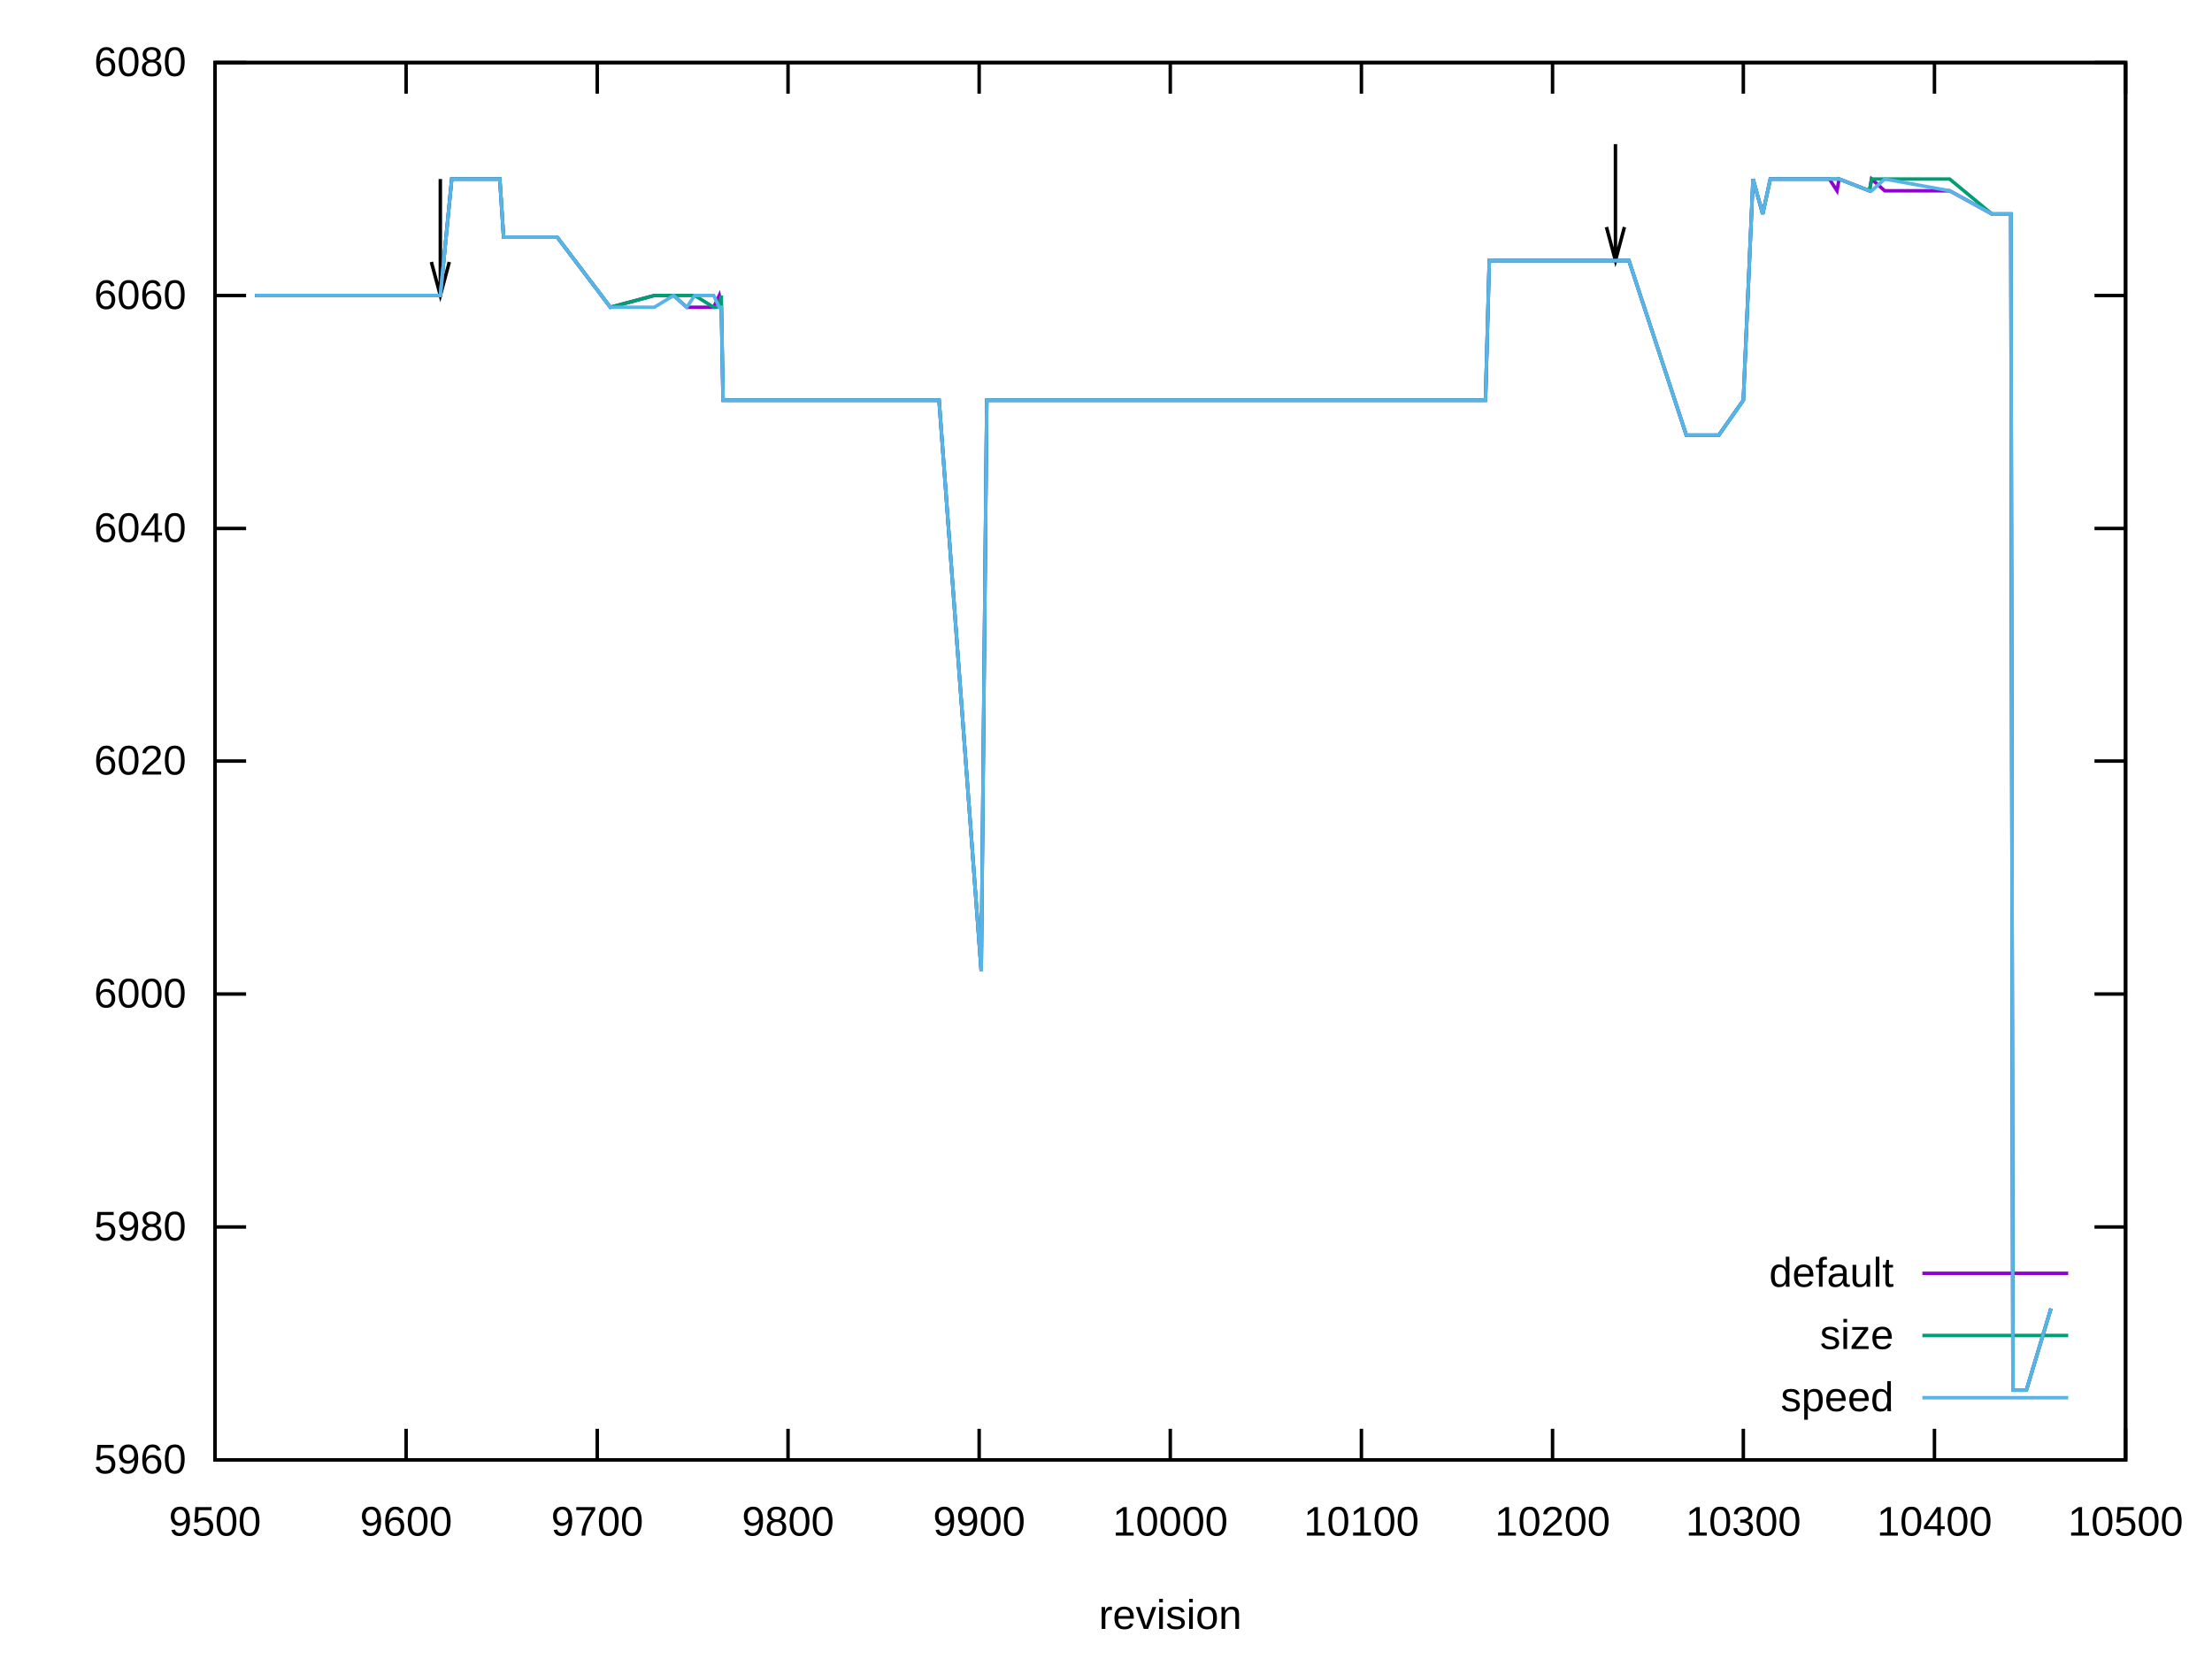
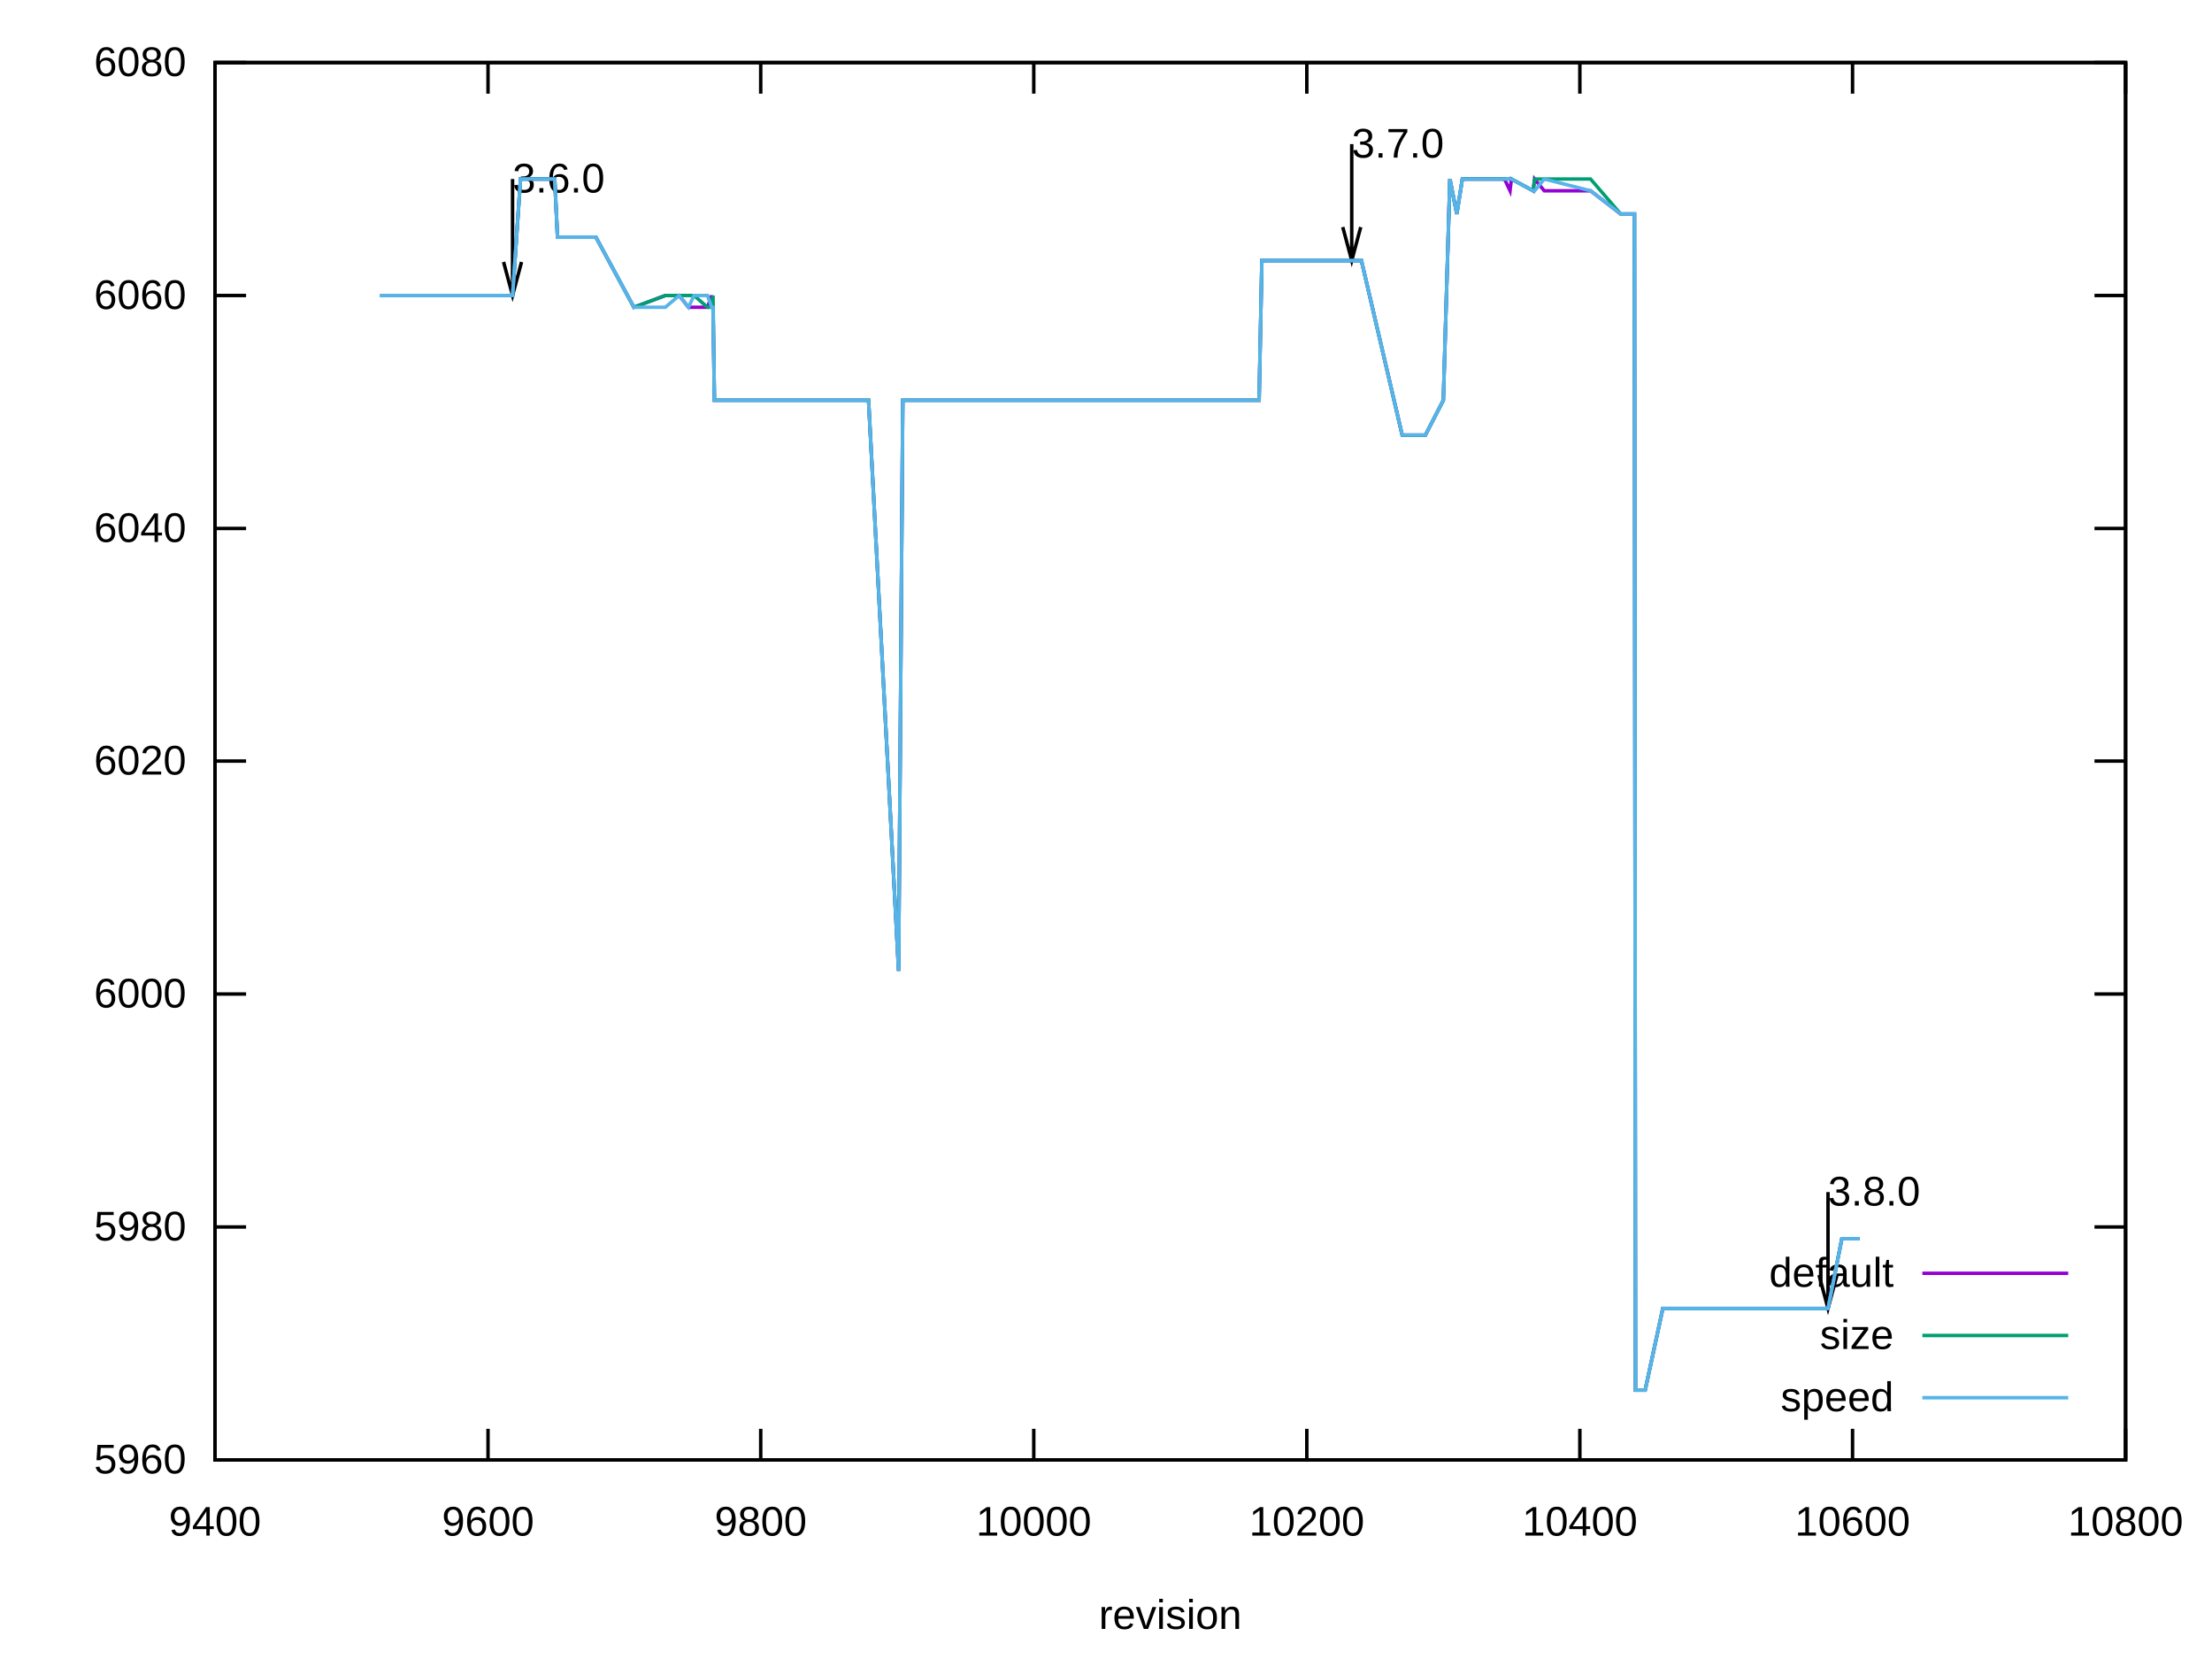
<svg xmlns="http://www.w3.org/2000/svg" xmlns:xlink="http://www.w3.org/1999/xlink" width="640" height="480" viewBox="0 0 640 480">
  <g id="gnuplot_canvas">
    <rect x="0" y="0" width="640" height="480" fill="none" />
    <defs>
-       <circle id="gpDot" r="0.5" stroke-width="0.5" />
+       <circle id="gpDot" r="0.5" stroke-width="0.5" stroke="currentColor" />
      <path id="gpPt0" stroke-width="0.222" stroke="currentColor" d="M-1,0 h2 M0,-1 v2" />
      <path id="gpPt1" stroke-width="0.222" stroke="currentColor" d="M-1,-1 L1,1 M1,-1 L-1,1" />
      <path id="gpPt2" stroke-width="0.222" stroke="currentColor" d="M-1,0 L1,0 M0,-1 L0,1 M-1,-1 L1,1 M-1,1 L1,-1" />
      <rect id="gpPt3" stroke-width="0.222" stroke="currentColor" x="-1" y="-1" width="2" height="2" />
      <rect id="gpPt4" stroke-width="0.222" stroke="currentColor" fill="currentColor" x="-1" y="-1" width="2" height="2" />
      <circle id="gpPt5" stroke-width="0.222" stroke="currentColor" cx="0" cy="0" r="1" />
      <use xlink:href="#gpPt5" id="gpPt6" fill="currentColor" stroke="none" />
      <path id="gpPt7" stroke-width="0.222" stroke="currentColor" d="M0,-1.33 L-1.33,0.67 L1.33,0.67 z" />
      <use xlink:href="#gpPt7" id="gpPt8" fill="currentColor" stroke="none" />
      <use xlink:href="#gpPt7" id="gpPt9" stroke="currentColor" transform="rotate(180)" />
      <use xlink:href="#gpPt9" id="gpPt10" fill="currentColor" stroke="none" />
      <use xlink:href="#gpPt3" id="gpPt11" stroke="currentColor" transform="rotate(45)" />
      <use xlink:href="#gpPt11" id="gpPt12" fill="currentColor" stroke="none" />
      <path id="gpPt13" stroke-width="0.222" stroke="currentColor" d="M0,1.330 L1.265,0.411 L0.782,-1.067 L-0.782,-1.076 L-1.265,0.411 z" />
      <use xlink:href="#gpPt13" id="gpPt14" fill="currentColor" stroke="none" />
      <filter id="textbox" filterUnits="objectBoundingBox" x="0" y="0" height="1" width="1">
        <feFlood flood-color="white" flood-opacity="1" result="bgnd" />
        <feComposite in="SourceGraphic" in2="bgnd" operator="atop" />
      </filter>
      <filter id="greybox" filterUnits="objectBoundingBox" x="0" y="0" height="1" width="1">
        <feFlood flood-color="lightgrey" flood-opacity="1" result="grey" />
        <feComposite in="SourceGraphic" in2="grey" operator="atop" />
      </filter>
    </defs>
    <g fill="none" color="white" stroke="currentColor" stroke-width="1.00" stroke-linecap="butt" stroke-linejoin="miter">
</g>
    <g fill="none" color="black" stroke="currentColor" stroke-width="1.00" stroke-linecap="butt" stroke-linejoin="miter">
      <path stroke="black" d="M62.2,422.4 L71.2,422.4 M615.0,422.4 L606.0,422.4  " />
      <g transform="translate(53.9,426.3)" stroke="none" fill="black" font-family="Arial" font-size="12.00" text-anchor="end">
        <text>
          <tspan font-family="Arial"> 5960</tspan>
        </text>
      </g>
    </g>
    <g fill="none" color="black" stroke="currentColor" stroke-width="1.00" stroke-linecap="butt" stroke-linejoin="miter">
      <path stroke="black" d="M62.2,355.0 L71.2,355.0 M615.0,355.0 L606.0,355.0  " />
      <g transform="translate(53.9,358.9)" stroke="none" fill="black" font-family="Arial" font-size="12.00" text-anchor="end">
        <text>
          <tspan font-family="Arial"> 5980</tspan>
        </text>
      </g>
    </g>
    <g fill="none" color="black" stroke="currentColor" stroke-width="1.00" stroke-linecap="butt" stroke-linejoin="miter">
      <path stroke="black" d="M62.2,287.6 L71.2,287.6 M615.0,287.6 L606.0,287.6  " />
      <g transform="translate(53.9,291.5)" stroke="none" fill="black" font-family="Arial" font-size="12.00" text-anchor="end">
        <text>
          <tspan font-family="Arial"> 6000</tspan>
        </text>
      </g>
    </g>
    <g fill="none" color="black" stroke="currentColor" stroke-width="1.00" stroke-linecap="butt" stroke-linejoin="miter">
      <path stroke="black" d="M62.2,220.2 L71.2,220.2 M615.0,220.2 L606.0,220.2  " />
      <g transform="translate(53.9,224.1)" stroke="none" fill="black" font-family="Arial" font-size="12.00" text-anchor="end">
        <text>
          <tspan font-family="Arial"> 6020</tspan>
        </text>
      </g>
    </g>
    <g fill="none" color="black" stroke="currentColor" stroke-width="1.00" stroke-linecap="butt" stroke-linejoin="miter">
      <path stroke="black" d="M62.2,152.9 L71.2,152.9 M615.0,152.9 L606.0,152.9  " />
      <g transform="translate(53.9,156.8)" stroke="none" fill="black" font-family="Arial" font-size="12.00" text-anchor="end">
        <text>
          <tspan font-family="Arial"> 6040</tspan>
        </text>
      </g>
    </g>
    <g fill="none" color="black" stroke="currentColor" stroke-width="1.00" stroke-linecap="butt" stroke-linejoin="miter">
      <path stroke="black" d="M62.2,85.5 L71.2,85.5 M615.0,85.5 L606.0,85.5  " />
      <g transform="translate(53.9,89.4)" stroke="none" fill="black" font-family="Arial" font-size="12.00" text-anchor="end">
        <text>
          <tspan font-family="Arial"> 6060</tspan>
        </text>
      </g>
    </g>
    <g fill="none" color="black" stroke="currentColor" stroke-width="1.00" stroke-linecap="butt" stroke-linejoin="miter">
      <path stroke="black" d="M62.2,18.1 L71.2,18.1 M615.0,18.1 L606.0,18.1  " />
      <g transform="translate(53.9,22.0)" stroke="none" fill="black" font-family="Arial" font-size="12.00" text-anchor="end">
        <text>
          <tspan font-family="Arial"> 6080</tspan>
        </text>
      </g>
    </g>
    <g fill="none" color="black" stroke="currentColor" stroke-width="1.00" stroke-linecap="butt" stroke-linejoin="miter">
      <path stroke="black" d="M62.2,422.4 L62.2,413.4 M62.2,18.1 L62.2,27.1  " />
      <g transform="translate(62.2,444.3)" stroke="none" fill="black" font-family="Arial" font-size="12.00" text-anchor="middle">
        <text>
-           <tspan font-family="Arial"> 9500</tspan>
-         </text>
-       </g>
-     </g>
-     <g fill="none" color="black" stroke="currentColor" stroke-width="1.00" stroke-linecap="butt" stroke-linejoin="miter">
-       <path stroke="black" d="M117.5,422.4 L117.5,413.4 M117.5,18.1 L117.5,27.1  " />
-       <g transform="translate(117.5,444.3)" stroke="none" fill="black" font-family="Arial" font-size="12.00" text-anchor="middle">
+           <tspan font-family="Arial"> 9400</tspan>
+         </text>
+       </g>
+     </g>
+     <g fill="none" color="black" stroke="currentColor" stroke-width="1.00" stroke-linecap="butt" stroke-linejoin="miter">
+       <path stroke="black" d="M141.2,422.4 L141.2,413.4 M141.2,18.1 L141.2,27.1  " />
+       <g transform="translate(141.2,444.3)" stroke="none" fill="black" font-family="Arial" font-size="12.00" text-anchor="middle">
        <text>
          <tspan font-family="Arial"> 9600</tspan>
        </text>
      </g>
    </g>
    <g fill="none" color="black" stroke="currentColor" stroke-width="1.00" stroke-linecap="butt" stroke-linejoin="miter">
-       <path stroke="black" d="M172.8,422.4 L172.8,413.4 M172.8,18.1 L172.8,27.1  " />
-       <g transform="translate(172.8,444.3)" stroke="none" fill="black" font-family="Arial" font-size="12.00" text-anchor="middle">
-         <text>
-           <tspan font-family="Arial"> 9700</tspan>
-         </text>
-       </g>
-     </g>
-     <g fill="none" color="black" stroke="currentColor" stroke-width="1.00" stroke-linecap="butt" stroke-linejoin="miter">
-       <path stroke="black" d="M228.0,422.4 L228.0,413.4 M228.0,18.1 L228.0,27.1  " />
-       <g transform="translate(228.0,444.3)" stroke="none" fill="black" font-family="Arial" font-size="12.00" text-anchor="middle">
+       <path stroke="black" d="M220.1,422.4 L220.1,413.4 M220.1,18.1 L220.1,27.1  " />
+       <g transform="translate(220.1,444.3)" stroke="none" fill="black" font-family="Arial" font-size="12.00" text-anchor="middle">
        <text>
          <tspan font-family="Arial"> 9800</tspan>
        </text>
      </g>
    </g>
    <g fill="none" color="black" stroke="currentColor" stroke-width="1.00" stroke-linecap="butt" stroke-linejoin="miter">
-       <path stroke="black" d="M283.3,422.4 L283.3,413.4 M283.3,18.1 L283.3,27.1  " />
-       <g transform="translate(283.3,444.3)" stroke="none" fill="black" font-family="Arial" font-size="12.00" text-anchor="middle">
-         <text>
-           <tspan font-family="Arial"> 9900</tspan>
-         </text>
-       </g>
-     </g>
-     <g fill="none" color="black" stroke="currentColor" stroke-width="1.00" stroke-linecap="butt" stroke-linejoin="miter">
-       <path stroke="black" d="M338.6,422.4 L338.6,413.4 M338.6,18.1 L338.6,27.1  " />
-       <g transform="translate(338.6,444.3)" stroke="none" fill="black" font-family="Arial" font-size="12.00" text-anchor="middle">
+       <path stroke="black" d="M299.1,422.4 L299.1,413.4 M299.1,18.1 L299.1,27.1  " />
+       <g transform="translate(299.1,444.3)" stroke="none" fill="black" font-family="Arial" font-size="12.00" text-anchor="middle">
        <text>
          <tspan font-family="Arial"> 10000</tspan>
        </text>
      </g>
    </g>
    <g fill="none" color="black" stroke="currentColor" stroke-width="1.00" stroke-linecap="butt" stroke-linejoin="miter">
-       <path stroke="black" d="M393.9,422.4 L393.9,413.4 M393.9,18.1 L393.9,27.1  " />
-       <g transform="translate(393.9,444.3)" stroke="none" fill="black" font-family="Arial" font-size="12.00" text-anchor="middle">
-         <text>
-           <tspan font-family="Arial"> 10100</tspan>
-         </text>
-       </g>
-     </g>
-     <g fill="none" color="black" stroke="currentColor" stroke-width="1.00" stroke-linecap="butt" stroke-linejoin="miter">
-       <path stroke="black" d="M449.2,422.4 L449.2,413.4 M449.2,18.1 L449.2,27.1  " />
-       <g transform="translate(449.2,444.3)" stroke="none" fill="black" font-family="Arial" font-size="12.00" text-anchor="middle">
+       <path stroke="black" d="M378.1,422.4 L378.1,413.4 M378.1,18.1 L378.1,27.1  " />
+       <g transform="translate(378.1,444.3)" stroke="none" fill="black" font-family="Arial" font-size="12.00" text-anchor="middle">
        <text>
          <tspan font-family="Arial"> 10200</tspan>
        </text>
      </g>
    </g>
    <g fill="none" color="black" stroke="currentColor" stroke-width="1.00" stroke-linecap="butt" stroke-linejoin="miter">
-       <path stroke="black" d="M504.4,422.4 L504.4,413.4 M504.4,18.1 L504.4,27.1  " />
-       <g transform="translate(504.4,444.3)" stroke="none" fill="black" font-family="Arial" font-size="12.00" text-anchor="middle">
-         <text>
-           <tspan font-family="Arial"> 10300</tspan>
-         </text>
-       </g>
-     </g>
-     <g fill="none" color="black" stroke="currentColor" stroke-width="1.00" stroke-linecap="butt" stroke-linejoin="miter">
-       <path stroke="black" d="M559.7,422.4 L559.7,413.4 M559.7,18.1 L559.7,27.1  " />
-       <g transform="translate(559.7,444.3)" stroke="none" fill="black" font-family="Arial" font-size="12.00" text-anchor="middle">
+       <path stroke="black" d="M457.1,422.4 L457.1,413.4 M457.1,18.1 L457.1,27.1  " />
+       <g transform="translate(457.1,444.3)" stroke="none" fill="black" font-family="Arial" font-size="12.00" text-anchor="middle">
        <text>
          <tspan font-family="Arial"> 10400</tspan>
+         </text>
+       </g>
+     </g>
+     <g fill="none" color="black" stroke="currentColor" stroke-width="1.00" stroke-linecap="butt" stroke-linejoin="miter">
+       <path stroke="black" d="M536.0,422.4 L536.0,413.4 M536.0,18.1 L536.0,27.1  " />
+       <g transform="translate(536.0,444.3)" stroke="none" fill="black" font-family="Arial" font-size="12.00" text-anchor="middle">
+         <text>
+           <tspan font-family="Arial"> 10600</tspan>
        </text>
      </g>
    </g>
    <g fill="none" color="black" stroke="currentColor" stroke-width="1.00" stroke-linecap="butt" stroke-linejoin="miter">
      <path stroke="black" d="M615.0,422.4 L615.0,413.4 M615.0,18.1 L615.0,27.1  " />
      <g transform="translate(615.0,444.3)" stroke="none" fill="black" font-family="Arial" font-size="12.00" text-anchor="middle">
        <text>
-           <tspan font-family="Arial"> 10500</tspan>
+           <tspan font-family="Arial"> 10800</tspan>
        </text>
      </g>
    </g>
    <g fill="none" color="black" stroke="currentColor" stroke-width="1.00" stroke-linecap="butt" stroke-linejoin="miter">
</g>
    <g fill="none" color="black" stroke="currentColor" stroke-width="1.00" stroke-linecap="butt" stroke-linejoin="miter">
      <path stroke="black" d="M62.2,18.1 L62.2,422.4 L615.0,422.4 L615.0,18.1 L62.2,18.1 Z  " />
-       <path stroke="black" d="M124.8,75.8 L127.4,85.5 L130.0,75.8 M127.4,51.8 L127.4,85.5 M464.8,65.7 L467.4,75.4 L470.0,65.7   M467.4,41.7 L467.4,75.4  " />
+       <g transform="translate(148.3,55.7)" stroke="none" fill="black" font-family="Arial" font-size="12.00" text-anchor="start">
+         <text>
+           <tspan font-family="Arial">3.6.0</tspan>
+         </text>
+       </g>
+       <g transform="translate(391.1,45.6)" stroke="none" fill="black" font-family="Arial" font-size="12.00" text-anchor="start">
+         <text>
+           <tspan font-family="Arial">3.7.0</tspan>
+         </text>
+       </g>
+       <g transform="translate(528.9,348.8)" stroke="none" fill="black" font-family="Arial" font-size="12.00" text-anchor="start">
+         <text>
+           <tspan font-family="Arial">3.8.0</tspan>
+         </text>
+       </g>
+       <path stroke="black" d="M145.7,75.8 L148.3,85.5 L150.9,75.8 M148.3,51.8 L148.3,85.5 M388.5,65.7 L391.1,75.4 L393.7,65.7   M391.1,41.7 L391.1,75.4 M526.3,368.9 L528.9,378.6 L531.5,368.9 M528.9,344.9 L528.9,378.6  " />
    </g>
    <g fill="none" color="black" stroke="currentColor" stroke-width="1.00" stroke-linecap="butt" stroke-linejoin="miter">
      <g transform="translate(338.6,471.3)" stroke="none" fill="black" font-family="Arial" font-size="12.00" text-anchor="middle">
        <text>
          <tspan font-family="Arial">revision</tspan>
        </text>
      </g>
    </g>
    <g fill="none" color="black" stroke="currentColor" stroke-width="1.00" stroke-linecap="butt" stroke-linejoin="miter">
</g>
    <g id="gnuplot_plot_1">
      <g fill="none" color="black" stroke="currentColor" stroke-width="1.00" stroke-linecap="butt" stroke-linejoin="miter">
        <g transform="translate(547.9,372.3)" stroke="none" fill="black" font-family="Arial" font-size="12.00" text-anchor="end">
          <text>
            <tspan font-family="Arial">default</tspan>
          </text>
        </g>
      </g>
      <g fill="none" color="black" stroke="currentColor" stroke-width="1.00" stroke-linecap="butt" stroke-linejoin="miter">
-         <path stroke="rgb(148,   0, 211)" d="M556.2,368.4 L598.4,368.4 M73.8,85.5 L84.3,85.5 L89.8,85.5 L99.8,85.5 L107.0,85.5 L111.4,85.5   L115.3,85.5 L118.0,85.5 L118.6,85.5 L119.1,85.5 L119.7,85.5 L127.4,85.5 L130.7,51.8 L135.2,51.8   L136.8,51.8 L137.4,51.8 L137.9,51.8 L138.5,51.8 L139.6,51.8 L142.4,51.8 L142.9,51.8 L144.6,51.8   L145.7,68.6 L146.8,68.6 L147.3,68.6 L150.1,68.6 L151.8,68.6 L152.9,68.6 L153.4,68.6 L154.0,68.6   L161.2,68.6 L176.6,88.9 L189.3,85.5 L194.9,85.5 L198.7,88.9 L201.0,88.9 L206.5,88.9 L208.1,85.5   L208.7,88.9 L209.2,115.8 L209.8,115.8 L213.1,115.8 L219.2,115.8 L222.5,115.8 L223.1,115.8 L224.2,115.8   L226.4,115.8 L229.7,115.8 L231.9,115.8 L232.5,115.8 L236.3,115.8 L238.0,115.8 L238.5,115.8 L239.1,115.8   L244.6,115.8 L245.7,115.8 L247.9,115.8 L271.7,115.8 L283.9,280.9 L285.5,115.8 L286.1,115.8 L293.8,115.8   L297.7,115.8 L298.8,115.8 L299.4,115.8 L299.9,115.8 L301.0,115.8 L302.1,115.8 L304.9,115.8 L306.0,115.8   L308.7,115.8 L310.4,115.8 L312.6,115.8 L313.7,115.8 L314.3,115.8 L317.0,115.8 L317.6,115.8 L318.7,115.8   L319.3,115.8 L321.5,115.8 L325.3,115.8 L329.8,115.8 L335.3,115.8 L336.9,115.8 L338.6,115.8 L348.0,115.8   L365.1,115.8 L370.7,115.8 L376.7,115.8 L378.4,115.8 L381.2,115.8 L382.8,115.8 L398.3,115.8 L407.1,115.8   L419.9,115.8 L428.7,115.8 L429.8,115.8 L430.9,75.4 L434.8,75.4 L438.7,75.4 L439.2,75.4 L440.9,75.4   L444.7,75.4 L454.1,75.4 L455.2,75.4 L467.4,75.4 L469.6,75.4 L471.3,75.4 L487.9,125.9 L492.8,125.9   L493.4,125.9 L494.5,125.9 L497.3,125.9 L504.4,115.8 L507.2,51.8 L510.0,61.9 L512.2,51.8 L526.6,51.8   L529.3,51.8 L531.5,55.2 L532.1,51.8 L540.9,55.2 L541.5,51.8 L545.3,55.2 L564.1,55.2 L576.3,61.9   L580.2,61.9 L581.3,61.9 L581.8,61.9 L582.4,402.2 L582.9,402.2 L586.3,402.2 L593.4,378.6  " />
+         <path stroke="rgb(148,   0, 211)" d="M556.2,368.4 L598.4,368.4 M110.0,85.5 L117.5,85.5 L121.4,85.5 L128.5,85.5 L133.7,85.5 L136.8,85.5   L139.6,85.5 L141.6,85.5 L142.0,85.5 L142.4,85.5 L142.8,85.5 L148.3,85.5 L150.6,51.8 L153.8,51.8   L155.0,51.8 L155.4,51.8 L155.8,51.8 L156.2,51.8 L157.0,51.8 L158.9,51.8 L159.3,51.8 L160.5,51.8   L161.3,68.6 L162.1,68.6 L162.5,68.6 L164.5,68.6 L165.7,68.6 L166.4,68.6 L166.8,68.6 L167.2,68.6   L172.4,68.6 L183.4,88.9 L192.5,85.5 L196.5,85.5 L199.2,88.9 L200.8,88.9 L204.7,88.9 L205.9,85.5   L206.3,88.9 L206.7,115.8 L207.1,115.8 L209.5,115.8 L213.8,115.8 L216.2,115.8 L216.6,115.8 L217.4,115.8   L219.0,115.8 L221.3,115.8 L222.9,115.8 L223.3,115.8 L226.1,115.8 L227.3,115.8 L227.6,115.8 L228.0,115.8   L232.0,115.8 L232.8,115.8 L234.4,115.8 L251.3,115.8 L260.0,280.9 L261.2,115.8 L261.6,115.8 L267.1,115.8   L269.9,115.8 L270.7,115.8 L271.1,115.8 L271.5,115.8 L272.3,115.8 L273.1,115.8 L275.0,115.8 L275.8,115.8   L277.8,115.8 L279.0,115.8 L280.6,115.8 L281.3,115.8 L281.7,115.8 L283.7,115.8 L284.1,115.8 L284.9,115.8   L285.3,115.8 L286.9,115.8 L289.6,115.8 L292.8,115.8 L296.7,115.8 L297.9,115.8 L299.1,115.8 L305.8,115.8   L318.1,115.8 L322.0,115.8 L326.4,115.8 L327.5,115.8 L329.5,115.8 L330.7,115.8 L341.8,115.8 L348.1,115.8   L357.2,115.8 L363.5,115.8 L364.3,115.8 L365.1,75.4 L367.8,75.4 L370.6,75.4 L371.0,75.4 L372.2,75.4   L374.9,75.4 L381.6,75.4 L382.4,75.4 L391.1,75.4 L392.7,75.4 L393.9,75.4 L405.7,125.9 L409.3,125.9   L409.7,125.9 L410.5,125.9 L412.4,125.9 L417.6,115.8 L419.5,51.8 L421.5,61.9 L423.1,51.8 L433.4,51.8   L435.3,51.8 L436.9,55.2 L437.3,51.8 L443.6,55.2 L444.0,51.8 L446.8,55.2 L460.2,55.2 L468.9,61.9   L471.7,61.9 L472.5,61.9 L472.9,61.9 L473.2,402.2 L473.6,402.2 L476.0,402.2 L481.1,378.6 L494.6,378.6   L500.5,378.6 L512.3,378.6 L519.4,378.6 L528.9,378.6 L532.9,358.4 L536.4,358.4 L538.0,358.4  " />
      </g>
    </g>
    <g id="gnuplot_plot_2">
      <g fill="none" color="black" stroke="currentColor" stroke-width="1.00" stroke-linecap="butt" stroke-linejoin="miter">
        <g transform="translate(547.9,390.3)" stroke="none" fill="black" font-family="Arial" font-size="12.00" text-anchor="end">
          <text>
            <tspan font-family="Arial">size</tspan>
          </text>
        </g>
      </g>
      <g fill="none" color="black" stroke="currentColor" stroke-width="1.00" stroke-linecap="butt" stroke-linejoin="miter">
-         <path stroke="rgb(  0, 158, 115)" d="M556.2,386.4 L598.4,386.4 M73.8,85.5 L84.3,85.5 L89.8,85.5 L99.8,85.5 L107.0,85.5 L111.4,85.5   L115.3,85.5 L118.0,85.5 L118.6,85.5 L119.1,85.5 L119.7,85.5 L127.4,85.5 L130.7,51.8 L135.2,51.8   L136.8,51.8 L137.4,51.8 L137.9,51.8 L138.5,51.8 L139.6,51.8 L142.4,51.8 L142.9,51.8 L144.6,51.8   L145.7,68.6 L146.8,68.6 L147.3,68.6 L150.1,68.6 L151.8,68.6 L152.9,68.6 L153.4,68.6 L154.0,68.6   L161.2,68.6 L176.6,88.9 L189.3,85.5 L194.9,85.5 L198.7,85.5 L201.0,85.5 L206.5,88.9 L208.1,88.9   L208.7,85.5 L209.2,115.8 L209.8,115.8 L213.1,115.8 L219.2,115.8 L222.5,115.8 L223.1,115.8 L224.2,115.8   L226.4,115.8 L229.7,115.8 L231.9,115.8 L232.5,115.8 L236.3,115.8 L238.0,115.8 L238.5,115.8 L239.1,115.8   L244.6,115.8 L245.7,115.8 L247.9,115.8 L271.7,115.8 L283.9,280.9 L285.5,115.8 L286.1,115.8 L293.8,115.8   L297.7,115.8 L298.8,115.8 L299.4,115.8 L299.9,115.8 L301.0,115.8 L302.1,115.8 L304.9,115.8 L306.0,115.8   L308.7,115.8 L310.4,115.8 L312.6,115.8 L313.7,115.8 L314.3,115.8 L317.0,115.8 L317.6,115.8 L318.7,115.8   L319.3,115.8 L321.5,115.8 L325.3,115.8 L329.8,115.8 L335.3,115.8 L336.9,115.8 L338.6,115.8 L348.0,115.8   L365.1,115.8 L370.7,115.8 L376.7,115.8 L378.4,115.8 L381.2,115.8 L382.8,115.8 L398.3,115.8 L407.1,115.8   L419.9,115.8 L428.7,115.8 L429.8,115.8 L430.9,75.4 L434.8,75.4 L438.7,75.4 L439.2,75.4 L440.9,75.4   L444.7,75.4 L454.1,75.4 L455.2,75.4 L467.4,75.4 L469.6,75.4 L471.3,75.4 L487.9,125.9 L492.8,125.9   L493.4,125.9 L494.5,125.9 L497.3,125.9 L504.4,115.8 L507.2,51.8 L510.0,61.9 L512.2,51.8 L526.6,51.8   L529.3,51.8 L531.5,51.8 L532.1,51.8 L540.9,55.2 L541.5,51.8 L545.3,51.8 L564.1,51.8 L576.3,61.9   L580.2,61.9 L581.3,61.9 L581.8,61.9 L582.4,402.2 L582.9,402.2 L586.3,402.2 L593.4,378.6  " />
+         <path stroke="rgb(  0, 158, 115)" d="M556.2,386.4 L598.4,386.4 M110.0,85.5 L117.5,85.5 L121.4,85.5 L128.5,85.5 L133.7,85.5 L136.8,85.5   L139.6,85.5 L141.6,85.5 L142.0,85.5 L142.4,85.5 L142.8,85.5 L148.3,85.5 L150.6,51.8 L153.8,51.8   L155.0,51.8 L155.4,51.8 L155.8,51.8 L156.2,51.8 L157.0,51.8 L158.9,51.8 L159.3,51.8 L160.5,51.8   L161.3,68.6 L162.1,68.6 L162.5,68.6 L164.5,68.6 L165.7,68.6 L166.4,68.6 L166.8,68.6 L167.2,68.6   L172.4,68.6 L183.4,88.9 L192.5,85.5 L196.5,85.5 L199.2,85.5 L200.8,85.5 L204.7,88.9 L205.9,88.9   L206.3,85.5 L206.7,115.8 L207.1,115.8 L209.5,115.8 L213.8,115.8 L216.2,115.8 L216.6,115.8 L217.4,115.8   L219.0,115.8 L221.3,115.8 L222.9,115.8 L223.3,115.8 L226.1,115.8 L227.3,115.8 L227.6,115.8 L228.0,115.8   L232.0,115.8 L232.8,115.8 L234.4,115.8 L251.3,115.8 L260.0,280.9 L261.2,115.8 L261.6,115.8 L267.1,115.8   L269.9,115.8 L270.7,115.8 L271.1,115.8 L271.5,115.8 L272.3,115.8 L273.1,115.8 L275.0,115.8 L275.8,115.8   L277.8,115.8 L279.0,115.8 L280.6,115.8 L281.3,115.8 L281.7,115.8 L283.7,115.8 L284.1,115.8 L284.9,115.8   L285.3,115.8 L286.9,115.8 L289.6,115.8 L292.8,115.8 L296.7,115.8 L297.9,115.8 L299.1,115.8 L305.8,115.8   L318.1,115.8 L322.0,115.8 L326.4,115.8 L327.5,115.8 L329.5,115.8 L330.7,115.8 L341.8,115.8 L348.1,115.8   L357.2,115.8 L363.5,115.8 L364.3,115.8 L365.1,75.4 L367.8,75.4 L370.6,75.4 L371.0,75.4 L372.2,75.4   L374.9,75.4 L381.6,75.4 L382.4,75.4 L391.1,75.4 L392.7,75.4 L393.9,75.4 L405.7,125.9 L409.3,125.9   L409.7,125.9 L410.5,125.9 L412.4,125.9 L417.6,115.8 L419.5,51.8 L421.5,61.9 L423.1,51.8 L433.4,51.8   L435.3,51.8 L436.9,51.8 L437.3,51.8 L443.6,55.2 L444.0,51.8 L446.8,51.8 L460.2,51.8 L468.9,61.9   L471.7,61.9 L472.5,61.9 L472.9,61.9 L473.2,402.2 L473.6,402.2 L476.0,402.2 L481.1,378.6 L494.6,378.6   L500.5,378.6 L512.3,378.6 L519.4,378.6 L528.9,378.6 L532.9,358.4 L536.4,358.4 L538.0,358.4  " />
      </g>
    </g>
    <g id="gnuplot_plot_3">
      <g fill="none" color="black" stroke="currentColor" stroke-width="1.00" stroke-linecap="butt" stroke-linejoin="miter">
        <g transform="translate(547.9,408.3)" stroke="none" fill="black" font-family="Arial" font-size="12.00" text-anchor="end">
          <text>
            <tspan font-family="Arial">speed</tspan>
          </text>
        </g>
      </g>
      <g fill="none" color="black" stroke="currentColor" stroke-width="1.00" stroke-linecap="butt" stroke-linejoin="miter">
-         <path stroke="rgb( 86, 180, 233)" d="M556.2,404.4 L598.4,404.4 M73.8,85.5 L84.3,85.5 L89.8,85.5 L99.8,85.5 L107.0,85.5 L111.4,85.5   L115.3,85.5 L118.0,85.5 L118.6,85.5 L119.1,85.5 L119.7,85.5 L127.4,85.5 L130.7,51.8 L135.2,51.8   L136.8,51.8 L137.4,51.8 L137.9,51.8 L138.5,51.8 L139.6,51.8 L142.4,51.8 L142.9,51.8 L144.6,51.8   L145.7,68.6 L146.8,68.6 L147.3,68.6 L150.1,68.6 L151.8,68.6 L152.9,68.6 L153.4,68.6 L154.0,68.6   L161.2,68.6 L176.6,88.9 L189.3,88.9 L194.9,85.5 L198.7,88.9 L201.0,85.5 L206.5,85.5 L208.1,88.9   L208.7,88.9 L209.2,115.8 L209.8,115.8 L213.1,115.8 L219.2,115.8 L222.5,115.8 L223.1,115.8 L224.2,115.8   L226.4,115.8 L229.7,115.8 L231.9,115.8 L232.5,115.8 L236.3,115.8 L238.0,115.8 L238.5,115.8 L239.1,115.8   L244.6,115.8 L245.7,115.8 L247.9,115.8 L271.7,115.8 L283.9,280.9 L285.5,115.8 L286.1,115.8 L293.8,115.8   L297.7,115.8 L298.8,115.8 L299.4,115.8 L299.9,115.8 L301.0,115.8 L302.1,115.8 L304.9,115.8 L306.0,115.8   L308.7,115.8 L310.4,115.8 L312.6,115.8 L313.7,115.8 L314.3,115.8 L317.0,115.8 L317.6,115.8 L318.7,115.8   L319.3,115.8 L321.5,115.8 L325.3,115.8 L329.8,115.8 L335.3,115.8 L336.9,115.8 L338.6,115.8 L348.0,115.8   L365.1,115.8 L370.7,115.8 L376.7,115.8 L378.4,115.8 L381.2,115.8 L382.8,115.8 L398.3,115.8 L407.1,115.8   L419.9,115.8 L428.7,115.8 L429.8,115.8 L430.9,75.4 L434.8,75.4 L438.7,75.4 L439.2,75.4 L440.9,75.4   L444.7,75.4 L454.1,75.4 L455.2,75.4 L467.4,75.4 L469.6,75.4 L471.3,75.4 L487.9,125.9 L492.8,125.9   L493.4,125.9 L494.5,125.9 L497.3,125.9 L504.4,115.8 L507.2,51.8 L510.0,61.9 L512.2,51.8 L526.6,51.8   L529.3,51.8 L531.5,51.8 L532.1,51.8 L540.9,55.2 L541.5,55.2 L545.3,51.8 L564.1,55.2 L576.3,61.9   L580.2,61.9 L581.3,61.9 L581.8,61.9 L582.4,402.2 L582.9,402.2 L586.3,402.2 L593.4,378.6  " />
+         <path stroke="rgb( 86, 180, 233)" d="M556.2,404.4 L598.4,404.4 M110.0,85.5 L117.5,85.5 L121.4,85.5 L128.5,85.5 L133.7,85.5 L136.8,85.5   L139.6,85.5 L141.6,85.5 L142.0,85.5 L142.4,85.5 L142.8,85.5 L148.3,85.5 L150.6,51.8 L153.8,51.8   L155.0,51.8 L155.4,51.8 L155.8,51.8 L156.2,51.8 L157.0,51.8 L158.9,51.8 L159.3,51.8 L160.5,51.8   L161.3,68.6 L162.1,68.6 L162.5,68.6 L164.5,68.6 L165.7,68.6 L166.4,68.6 L166.8,68.6 L167.2,68.6   L172.4,68.6 L183.4,88.9 L192.5,88.9 L196.5,85.5 L199.2,88.9 L200.8,85.5 L204.7,85.5 L205.9,88.9   L206.3,88.9 L206.7,115.8 L207.1,115.8 L209.5,115.8 L213.8,115.8 L216.2,115.8 L216.6,115.8 L217.4,115.8   L219.0,115.8 L221.3,115.8 L222.9,115.8 L223.3,115.8 L226.1,115.8 L227.3,115.8 L227.6,115.8 L228.0,115.8   L232.0,115.8 L232.8,115.8 L234.4,115.8 L251.3,115.8 L260.0,280.9 L261.2,115.8 L261.6,115.8 L267.1,115.8   L269.9,115.8 L270.7,115.8 L271.1,115.8 L271.5,115.8 L272.3,115.8 L273.1,115.8 L275.0,115.8 L275.8,115.8   L277.8,115.8 L279.0,115.8 L280.6,115.8 L281.3,115.8 L281.7,115.8 L283.7,115.8 L284.1,115.8 L284.9,115.8   L285.3,115.8 L286.9,115.8 L289.6,115.8 L292.8,115.8 L296.7,115.8 L297.9,115.8 L299.1,115.8 L305.8,115.8   L318.1,115.8 L322.0,115.8 L326.4,115.8 L327.5,115.8 L329.5,115.8 L330.7,115.8 L341.8,115.8 L348.1,115.8   L357.2,115.8 L363.5,115.8 L364.3,115.8 L365.1,75.4 L367.8,75.4 L370.6,75.4 L371.0,75.4 L372.2,75.4   L374.9,75.4 L381.6,75.4 L382.4,75.4 L391.1,75.4 L392.7,75.4 L393.9,75.4 L405.7,125.9 L409.3,125.9   L409.7,125.9 L410.5,125.9 L412.4,125.9 L417.6,115.8 L419.5,51.8 L421.5,61.9 L423.1,51.8 L433.4,51.8   L435.3,51.8 L436.9,51.8 L437.3,51.8 L443.6,55.2 L444.0,55.2 L446.8,51.8 L460.2,55.2 L468.9,61.9   L471.7,61.9 L472.5,61.9 L472.9,61.9 L473.2,402.2 L473.6,402.2 L476.0,402.2 L481.1,378.6 L494.6,378.6   L500.5,378.6 L512.3,378.6 L519.4,378.6 L528.9,378.6 L532.9,358.4 L536.4,358.4 L538.0,358.4  " />
      </g>
    </g>
    <g fill="none" color="white" stroke="rgb( 86, 180, 233)" stroke-width="2.00" stroke-linecap="butt" stroke-linejoin="miter">
</g>
    <g fill="none" color="black" stroke="currentColor" stroke-width="2.00" stroke-linecap="butt" stroke-linejoin="miter">
</g>
    <g fill="none" color="black" stroke="black" stroke-width="1.00" stroke-linecap="butt" stroke-linejoin="miter">
</g>
    <g fill="none" color="black" stroke="currentColor" stroke-width="1.00" stroke-linecap="butt" stroke-linejoin="miter">
      <path stroke="black" d="M62.2,18.1 L62.2,422.4 L615.0,422.4 L615.0,18.1 L62.2,18.1 Z  " />
    </g>
    <g fill="none" color="black" stroke="currentColor" stroke-width="1.00" stroke-linecap="butt" stroke-linejoin="miter">
</g>
  </g>
</svg>
